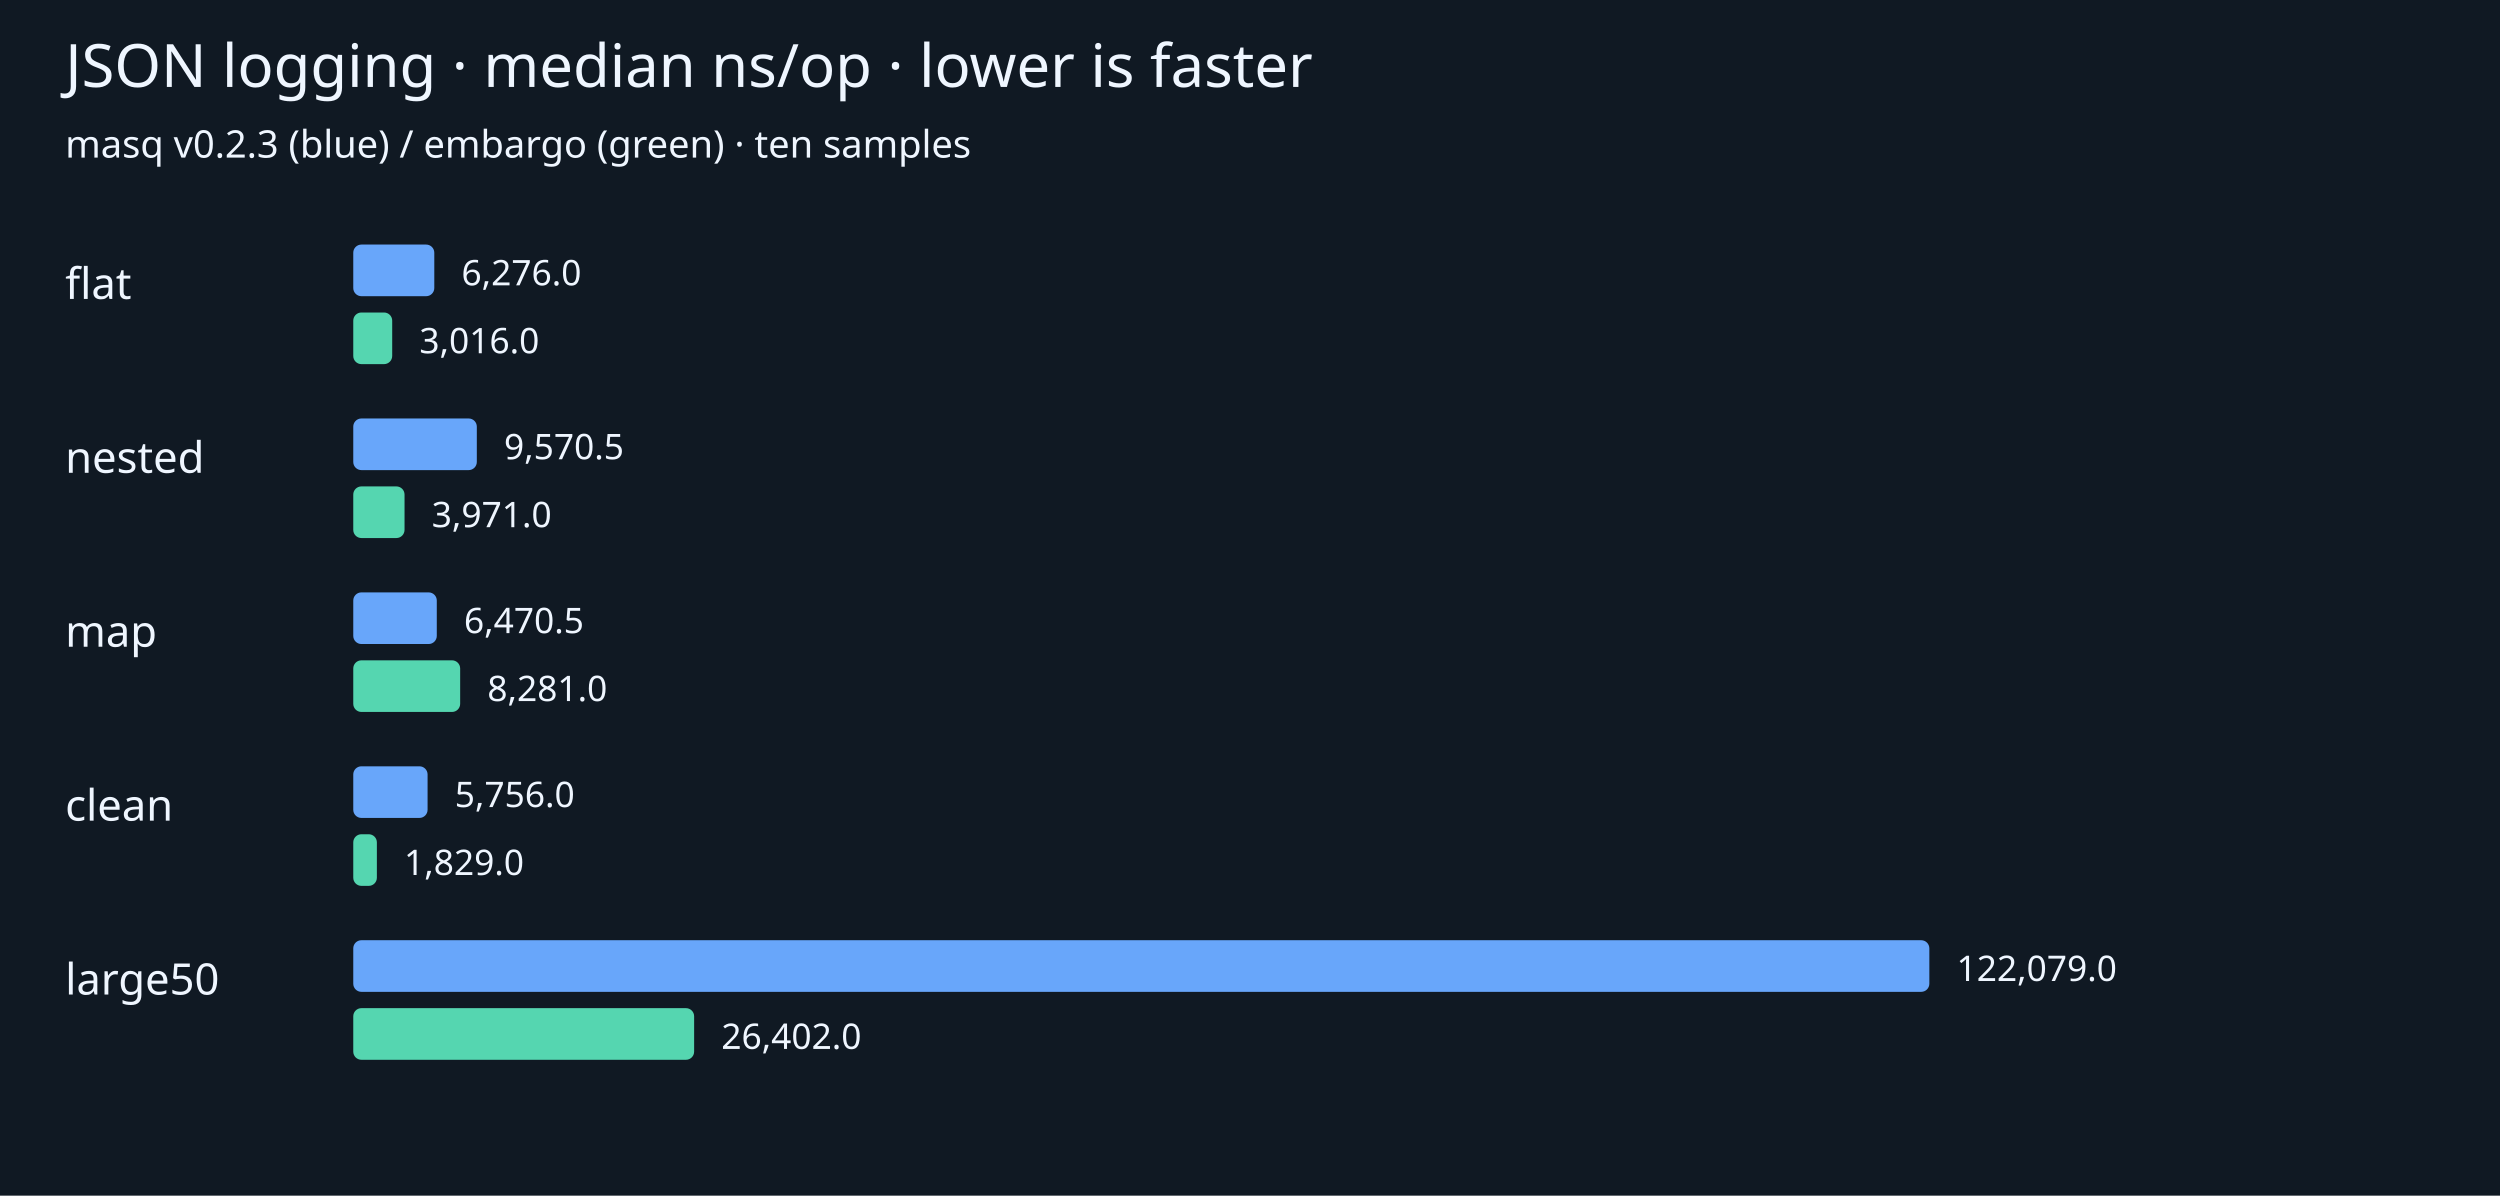
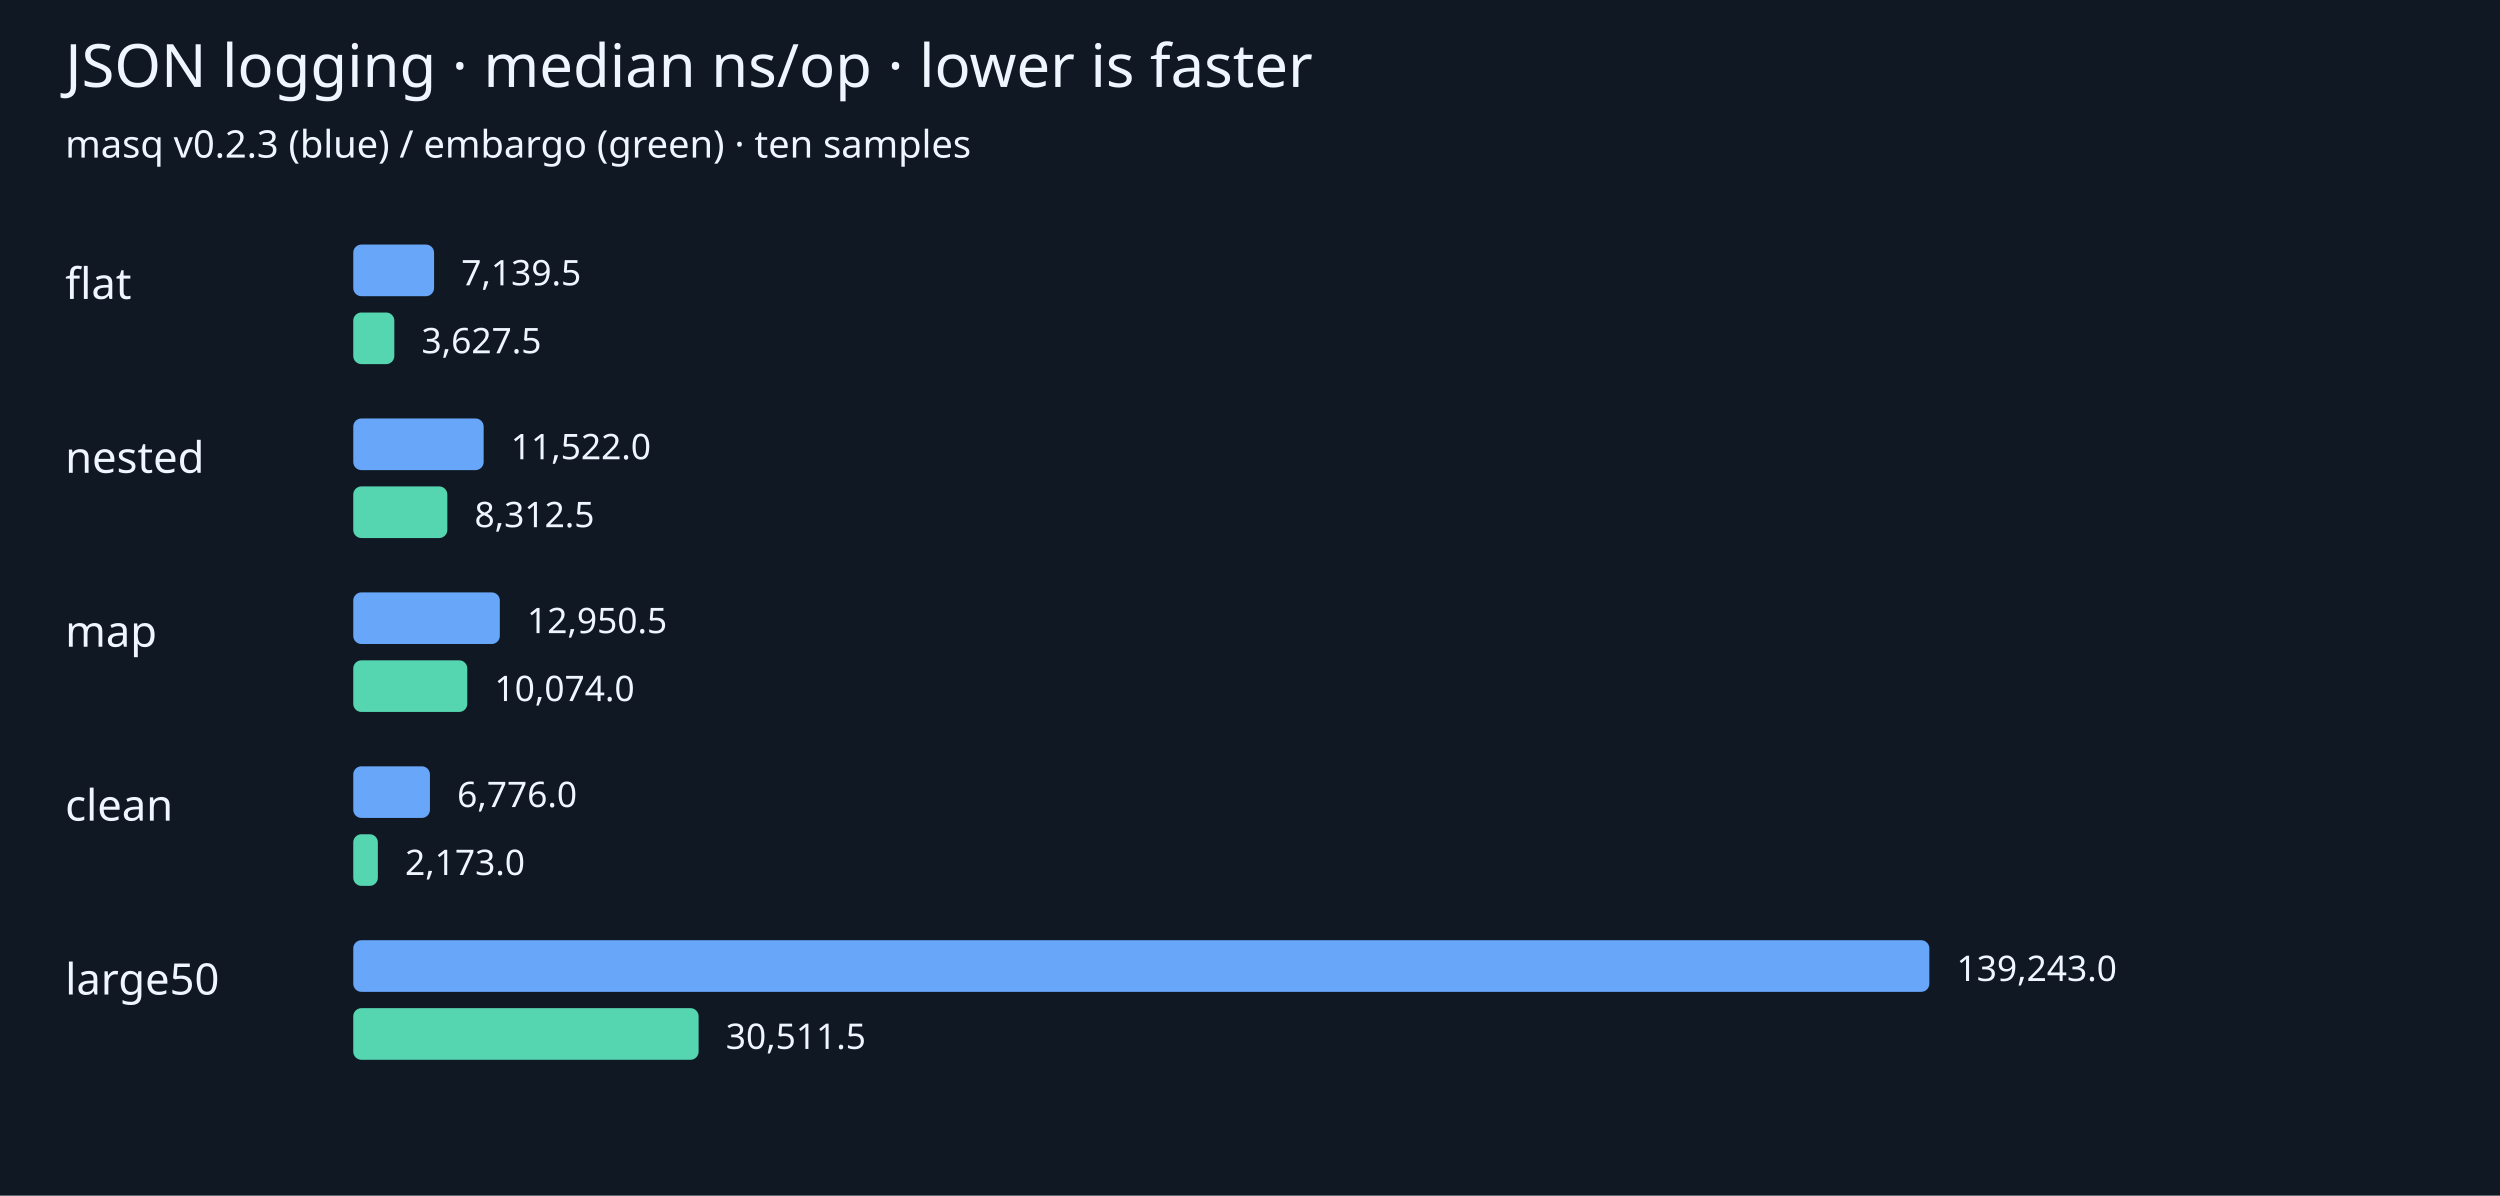
<svg xmlns="http://www.w3.org/2000/svg" width="920" height="440" viewBox="0 0 920 440" role="img" aria-labelledby="title desc">
  <rect width="920" height="440" fill="#101923" />
  <g font-family="sans-serif" fill="#eff6ff">
    <text x="24" y="32" font-size="22">JSON logging · median ns/op · lower is faster</text>
    <text x="24" y="58" font-size="14">masq v0.2.3 (blue) / embargo (green) · ten samples</text>
    <text x="24" y="110" font-size="16">flat</text>
-     <rect x="130" y="90" width="29.82" height="19" rx="3" fill="#68a6fa" />
-     <text x="169.82" y="105" font-size="13">6,276.0</text>
-     <rect x="130" y="115" width="14.33" height="19" rx="3" fill="#55d6b0" />
-     <text x="154.33" y="130" font-size="13">3,016.0</text>
+     <rect x="130" y="90" width="29.74" height="19" rx="3" fill="#68a6fa" />
+     <text x="169.74" y="105" font-size="13">7,139.5</text>
+     <rect x="130" y="115" width="15.11" height="19" rx="3" fill="#55d6b0" />
+     <text x="155.11" y="130" font-size="13">3,627.5</text>
    <text x="24" y="174" font-size="16">nested</text>
-     <rect x="130" y="154" width="45.47" height="19" rx="3" fill="#68a6fa" />
-     <text x="185.47" y="169" font-size="13">9,570.5</text>
-     <rect x="130" y="179" width="18.87" height="19" rx="3" fill="#55d6b0" />
-     <text x="158.87" y="194" font-size="13">3,971.0</text>
+     <rect x="130" y="154" width="47.99" height="19" rx="3" fill="#68a6fa" />
+     <text x="187.99" y="169" font-size="13">11,522.0</text>
+     <rect x="130" y="179" width="34.62" height="19" rx="3" fill="#55d6b0" />
+     <text x="174.62" y="194" font-size="13">8,312.5</text>
    <text x="24" y="238" font-size="16">map</text>
-     <rect x="130" y="218" width="30.74" height="19" rx="3" fill="#68a6fa" />
-     <text x="170.74" y="233" font-size="13">6,470.5</text>
-     <rect x="130" y="243" width="39.34" height="19" rx="3" fill="#55d6b0" />
-     <text x="179.34" y="258" font-size="13">8,281.0</text>
+     <rect x="130" y="218" width="53.94" height="19" rx="3" fill="#68a6fa" />
+     <text x="193.94" y="233" font-size="13">12,950.5</text>
+     <rect x="130" y="243" width="41.96" height="19" rx="3" fill="#55d6b0" />
+     <text x="181.96" y="258" font-size="13">10,074.0</text>
    <text x="24" y="302" font-size="16">clean</text>
-     <rect x="130" y="282" width="27.35" height="19" rx="3" fill="#68a6fa" />
-     <text x="167.35" y="297" font-size="13">5,756.0</text>
-     <rect x="130" y="307" width="8.69" height="19" rx="3" fill="#55d6b0" />
-     <text x="148.69" y="322" font-size="13">1,829.0</text>
+     <rect x="130" y="282" width="28.22" height="19" rx="3" fill="#68a6fa" />
+     <text x="168.22" y="297" font-size="13">6,776.0</text>
+     <rect x="130" y="307" width="9.05" height="19" rx="3" fill="#55d6b0" />
+     <text x="149.05" y="322" font-size="13">2,173.0</text>
    <text x="24" y="366" font-size="16">large50</text>
    <rect x="130" y="346" width="580.00" height="19" rx="3" fill="#68a6fa" />
-     <text x="720.00" y="361" font-size="13">122,079.0</text>
-     <rect x="130" y="371" width="125.44" height="19" rx="3" fill="#55d6b0" />
-     <text x="265.44" y="386" font-size="13">26,402.0</text>
+     <text x="720.00" y="361" font-size="13">139,243.0</text>
+     <rect x="130" y="371" width="127.09" height="19" rx="3" fill="#55d6b0" />
+     <text x="267.09" y="386" font-size="13">30,511.5</text>
  </g>
</svg>
